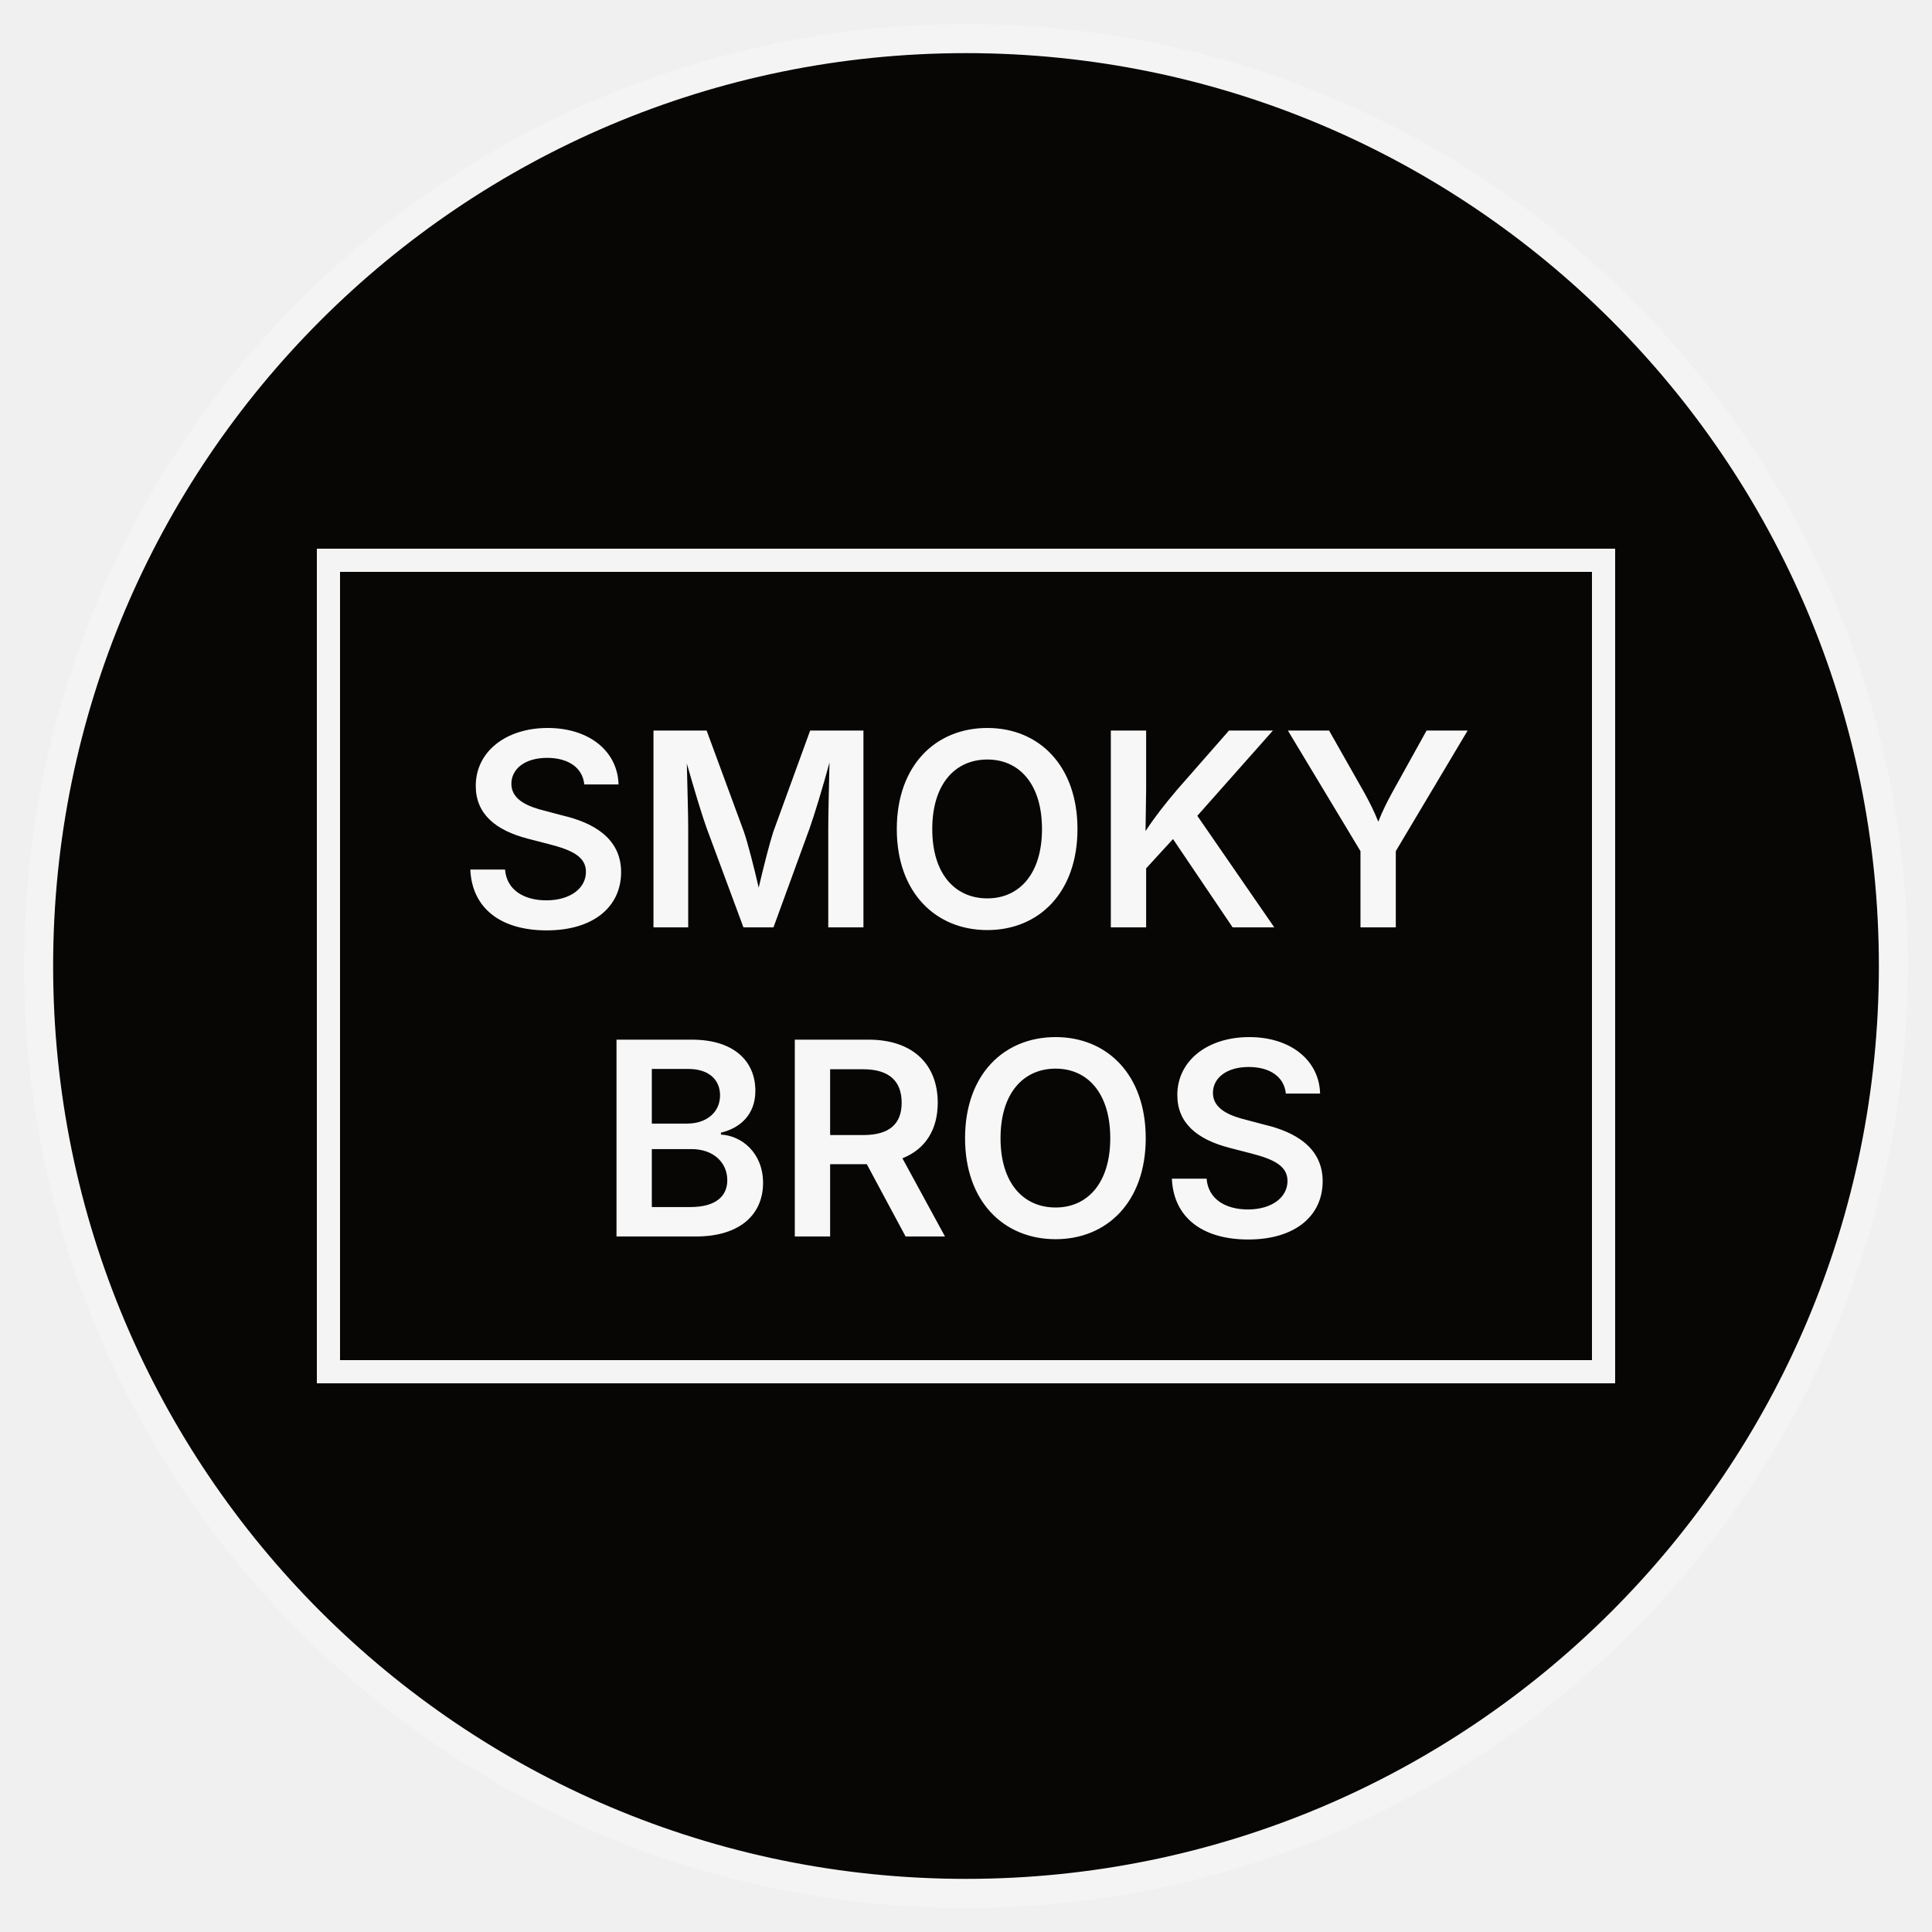
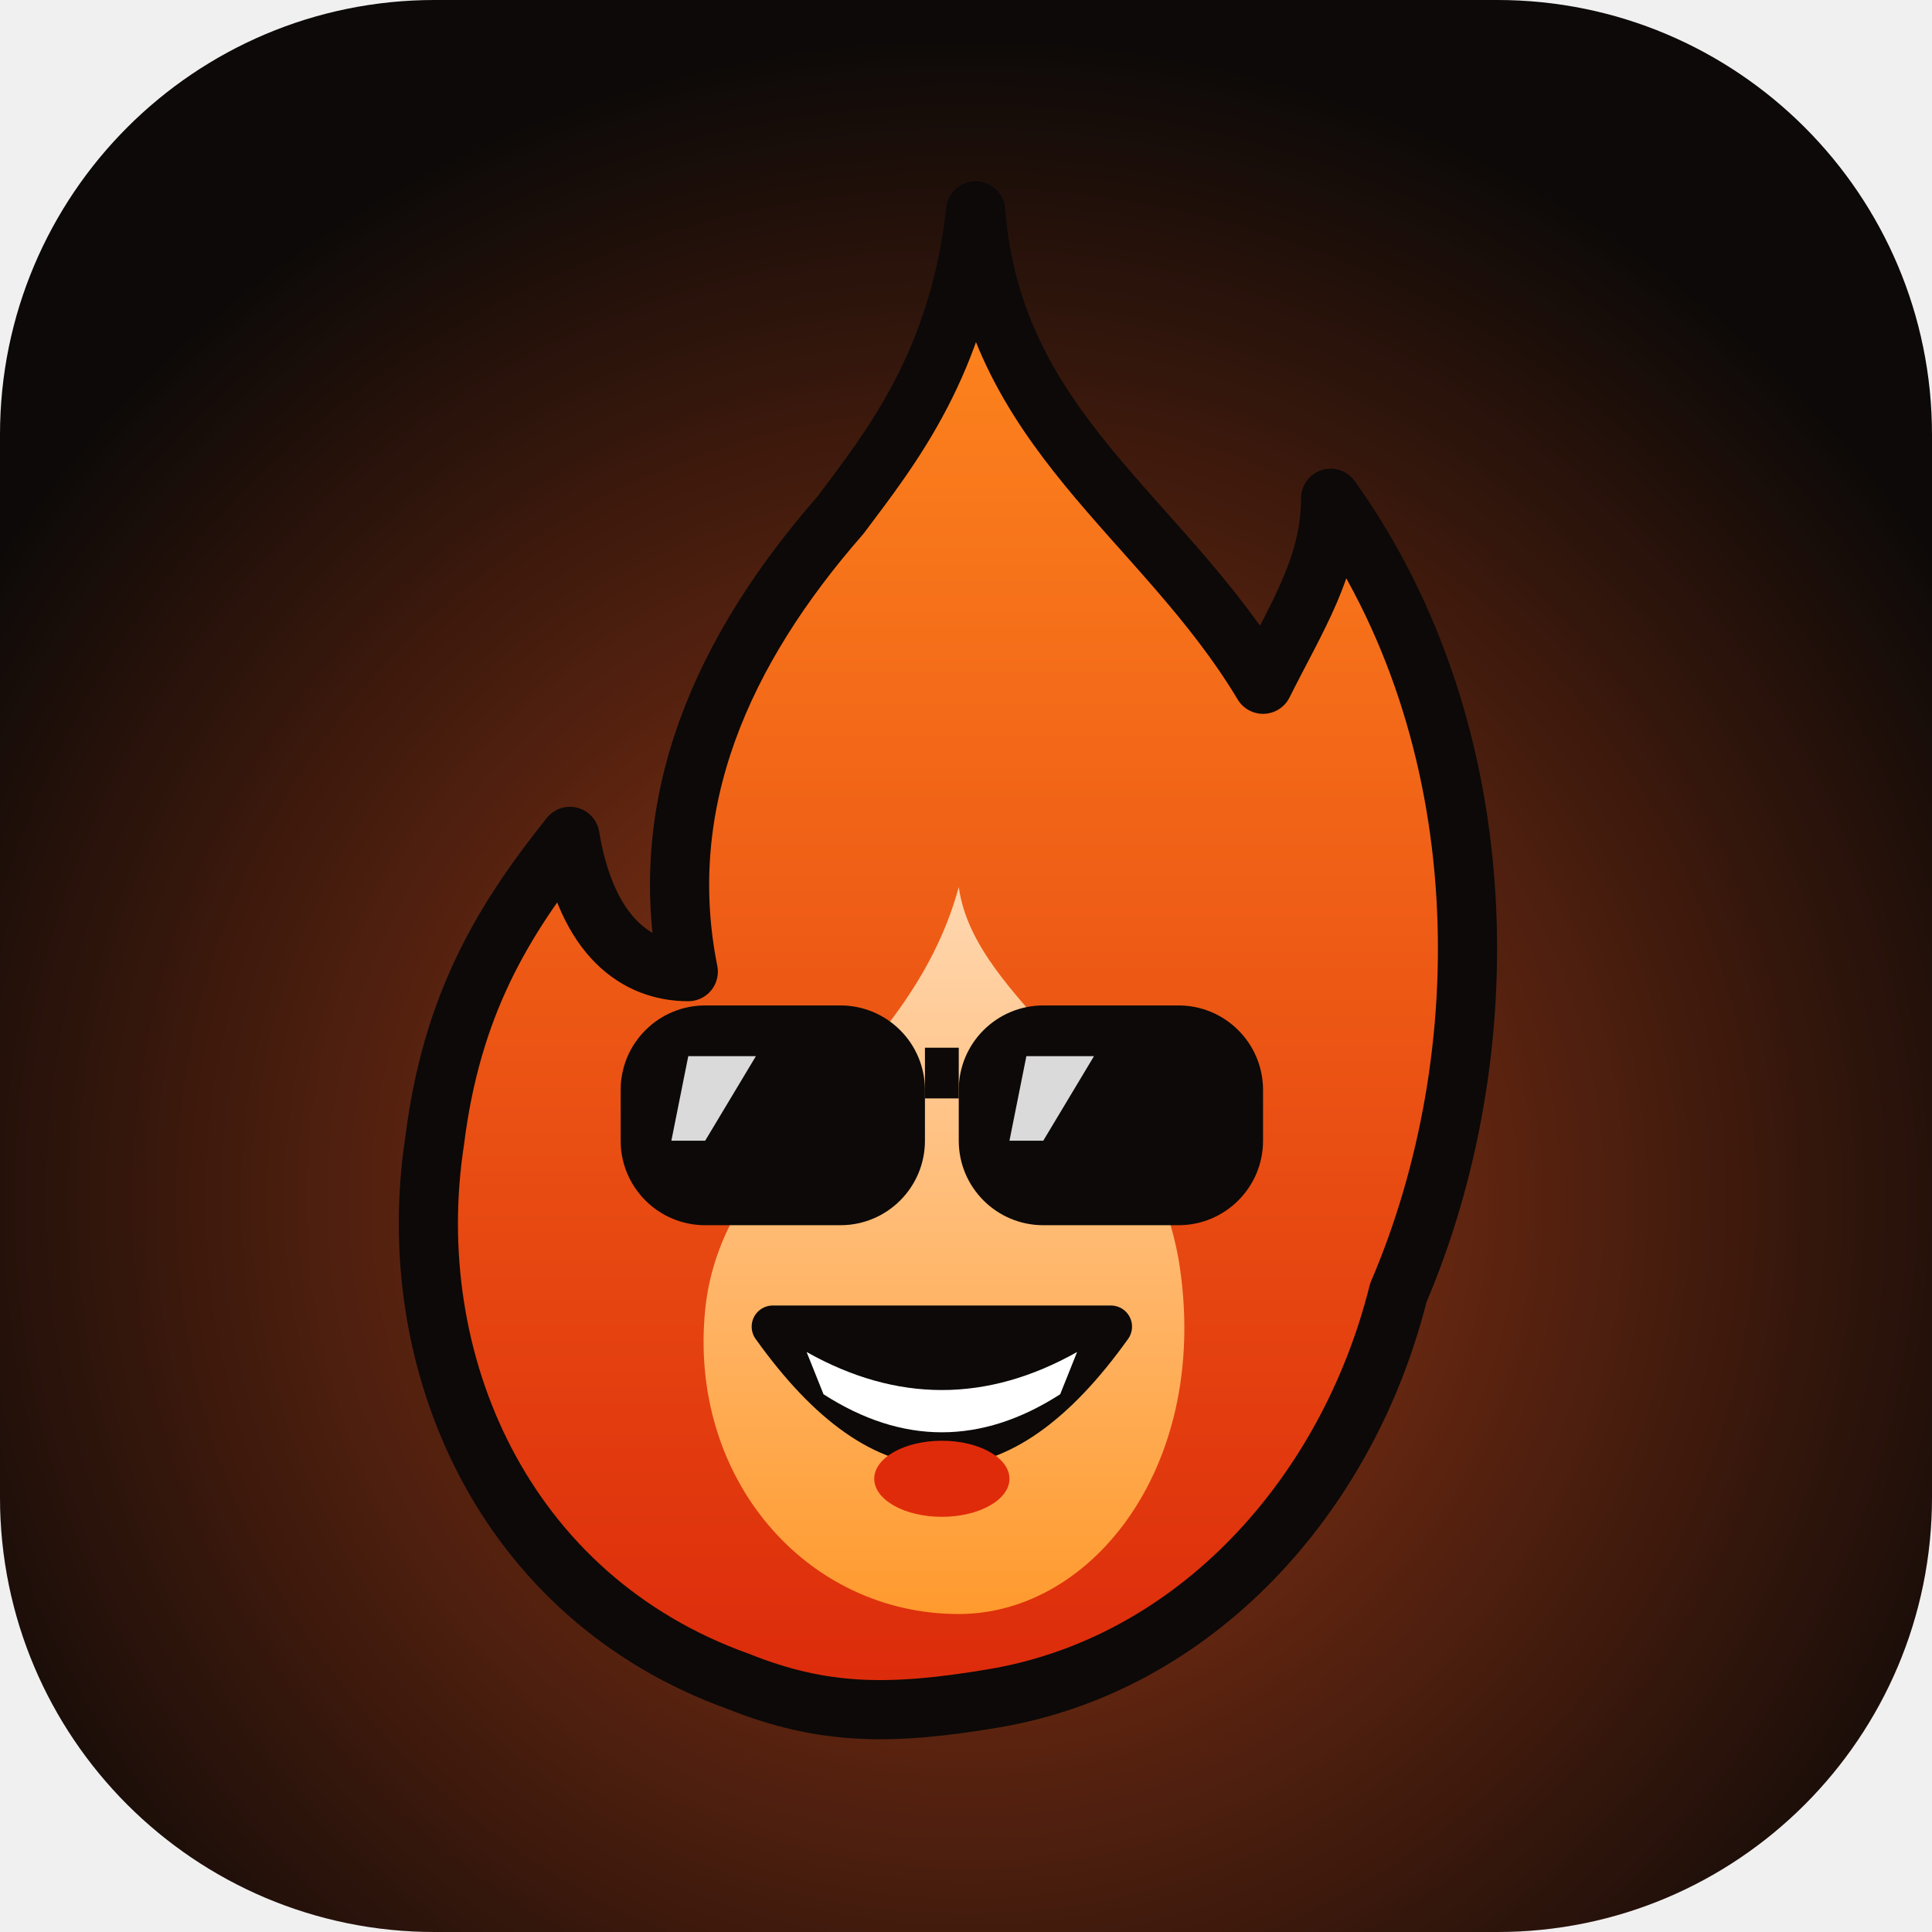
- <svg xmlns="http://www.w3.org/2000/svg" viewBox="0 0 200 200">
-   <circle cx="100" cy="100" r="96" fill="#070605" stroke="#F4F4F4" stroke-width="3" />
-   <rect x="34" y="58" width="132" height="84" fill="none" stroke="#F4F4F4" stroke-width="2.4" />
-   <text x="100" y="96" text-anchor="middle" fill="#F7F7F7" font-family="Inter, Arial, sans-serif" font-size="28" font-weight="600" textLength="112" lengthAdjust="spacing">SMOKY</text>
-   <text x="100" y="128" text-anchor="middle" fill="#F7F7F7" font-family="Inter, Arial, sans-serif" font-size="28" font-weight="600" textLength="112" lengthAdjust="spacing">BROS</text>
+ <svg xmlns="http://www.w3.org/2000/svg" viewBox="0 0 240 240">
+   <defs>
+     <radialGradient id="g" cx="0.5" cy="0.62" r="0.6">
+       <stop offset="0" stop-color="#FF5A1F" stop-opacity="0.6" />
+       <stop offset="1" stop-color="#FF5A1F" stop-opacity="0" />
+     </radialGradient>
+     <linearGradient id="f" x1="0" y1="0" x2="0" y2="1">
+       <stop offset="0" stop-color="#FF8A1F" />
+       <stop offset="1" stop-color="#DC2A0B" />
+     </linearGradient>
+     <linearGradient id="b" x1="0" y1="0" x2="0" y2="1">
+       <stop offset="0" stop-color="#FFD7B0" />
+       <stop offset="1" stop-color="#FF9A2E" />
+     </linearGradient>
+   </defs>
+   <rect width="240" height="240" rx="54" fill="#0C0908" />
+   <rect width="240" height="240" rx="54" fill="url(#g)" />
+   <g transform="translate(12 22) scale(1.05)" stroke-linejoin="round">
+     <path d="M104 4 C106 30 126 40 138 60 C142 52 146 46 146 38 C166 66 166 104 154 132 C148 156 130 176 106 180 C94 182 86 182 76 178 C48 168 36 140 40 114 C42 98 48 88 56 78 C58 90 64 94 70 94 C66 74 74 56 88 40 C94 32 102 22 104 4 Z" fill="url(#f)" stroke="#0C0908" stroke-width="7" />
+     <path d="M102 84 C104 98 124 106 128 128 C132 152 118 170 102 170 C84 170 70 154 72 134 C74 114 96 106 102 84 Z" fill="url(#b)" />
+     <rect x="62" y="98" width="36" height="26" rx="10" fill="#0C0908" />
+     <rect x="102" y="98" width="36" height="26" rx="10" fill="#0C0908" />
+     <path d="M98 106 L102 106" stroke="#0C0908" stroke-width="6" />
+     <path d="M70 104 L78 104 L72 114 L68 114 Z" fill="#fff" opacity=".85" />
+     <path d="M110 104 L118 104 L112 114 L108 114 Z" fill="#fff" opacity=".85" />
+     <path d="M80 136 Q100 164 120 136 Z" fill="#0C0908" stroke="#0C0908" stroke-width="5" />
+     <path d="M84 139 Q100 148 116 139 L114 144 Q100 153 86 144 Z" fill="#fff" />
+     <ellipse cx="100" cy="154" rx="8" ry="4.5" fill="#E02B0B" />
+   </g>
</svg>
